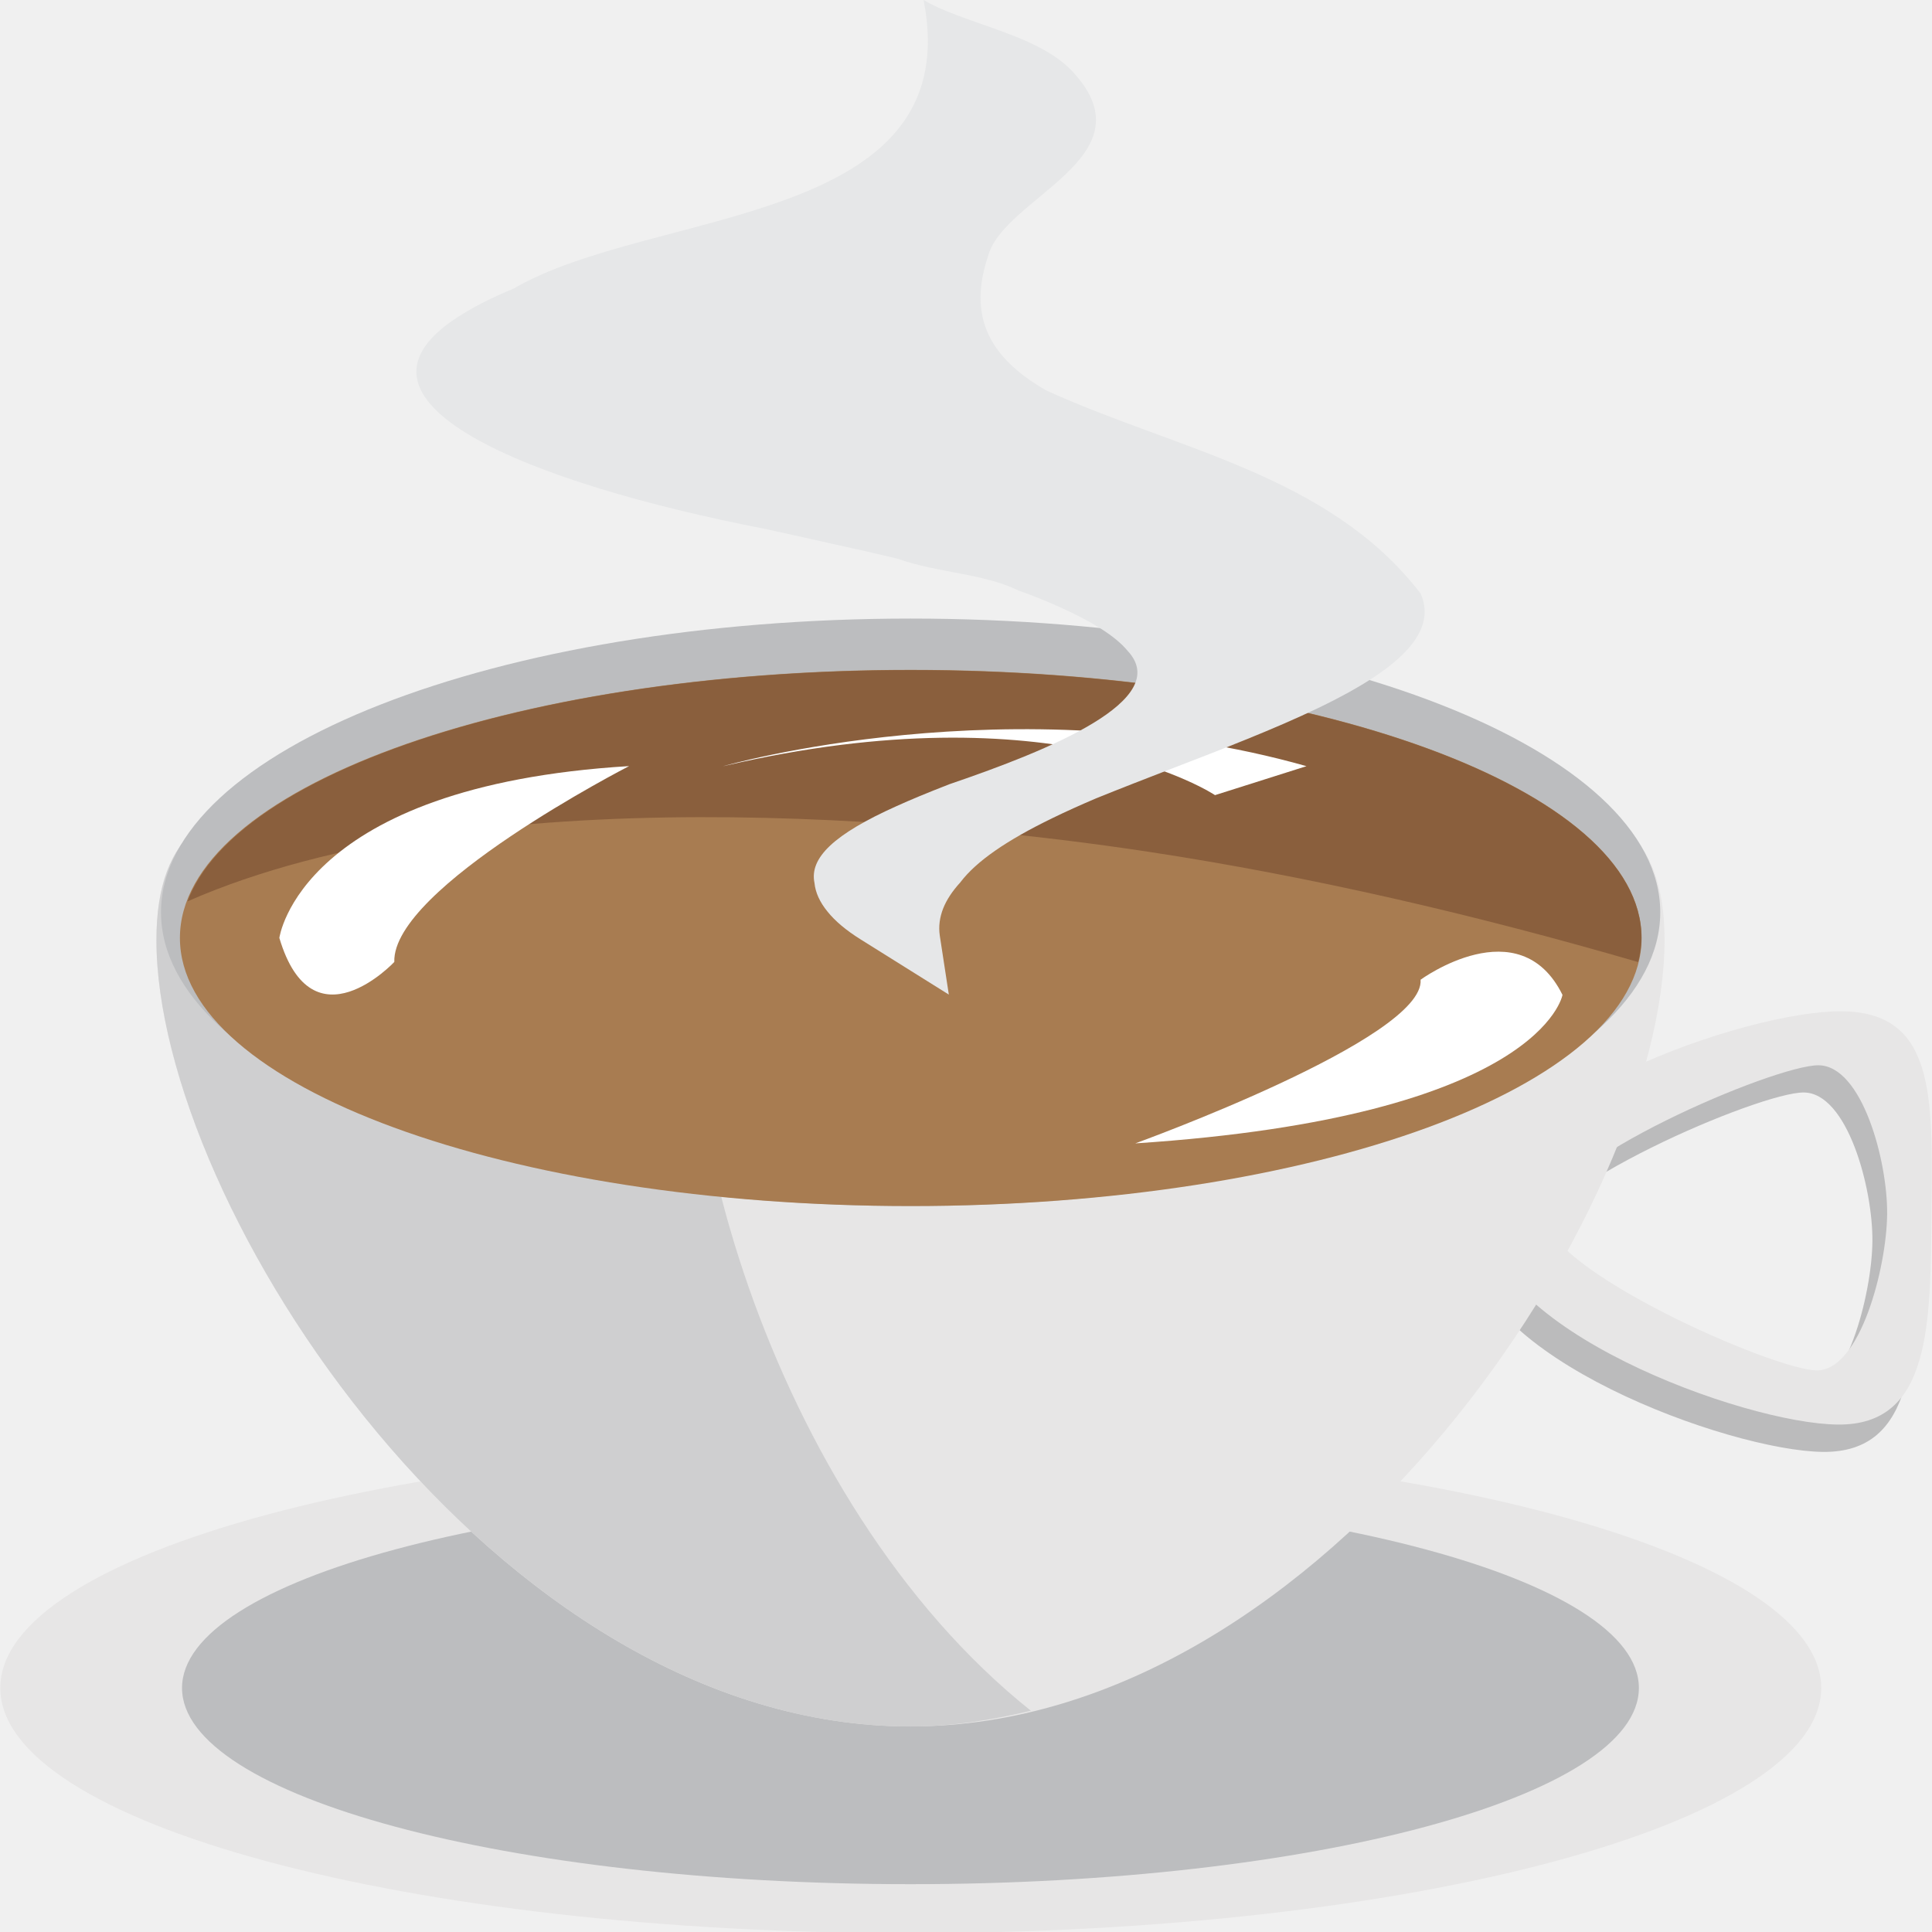
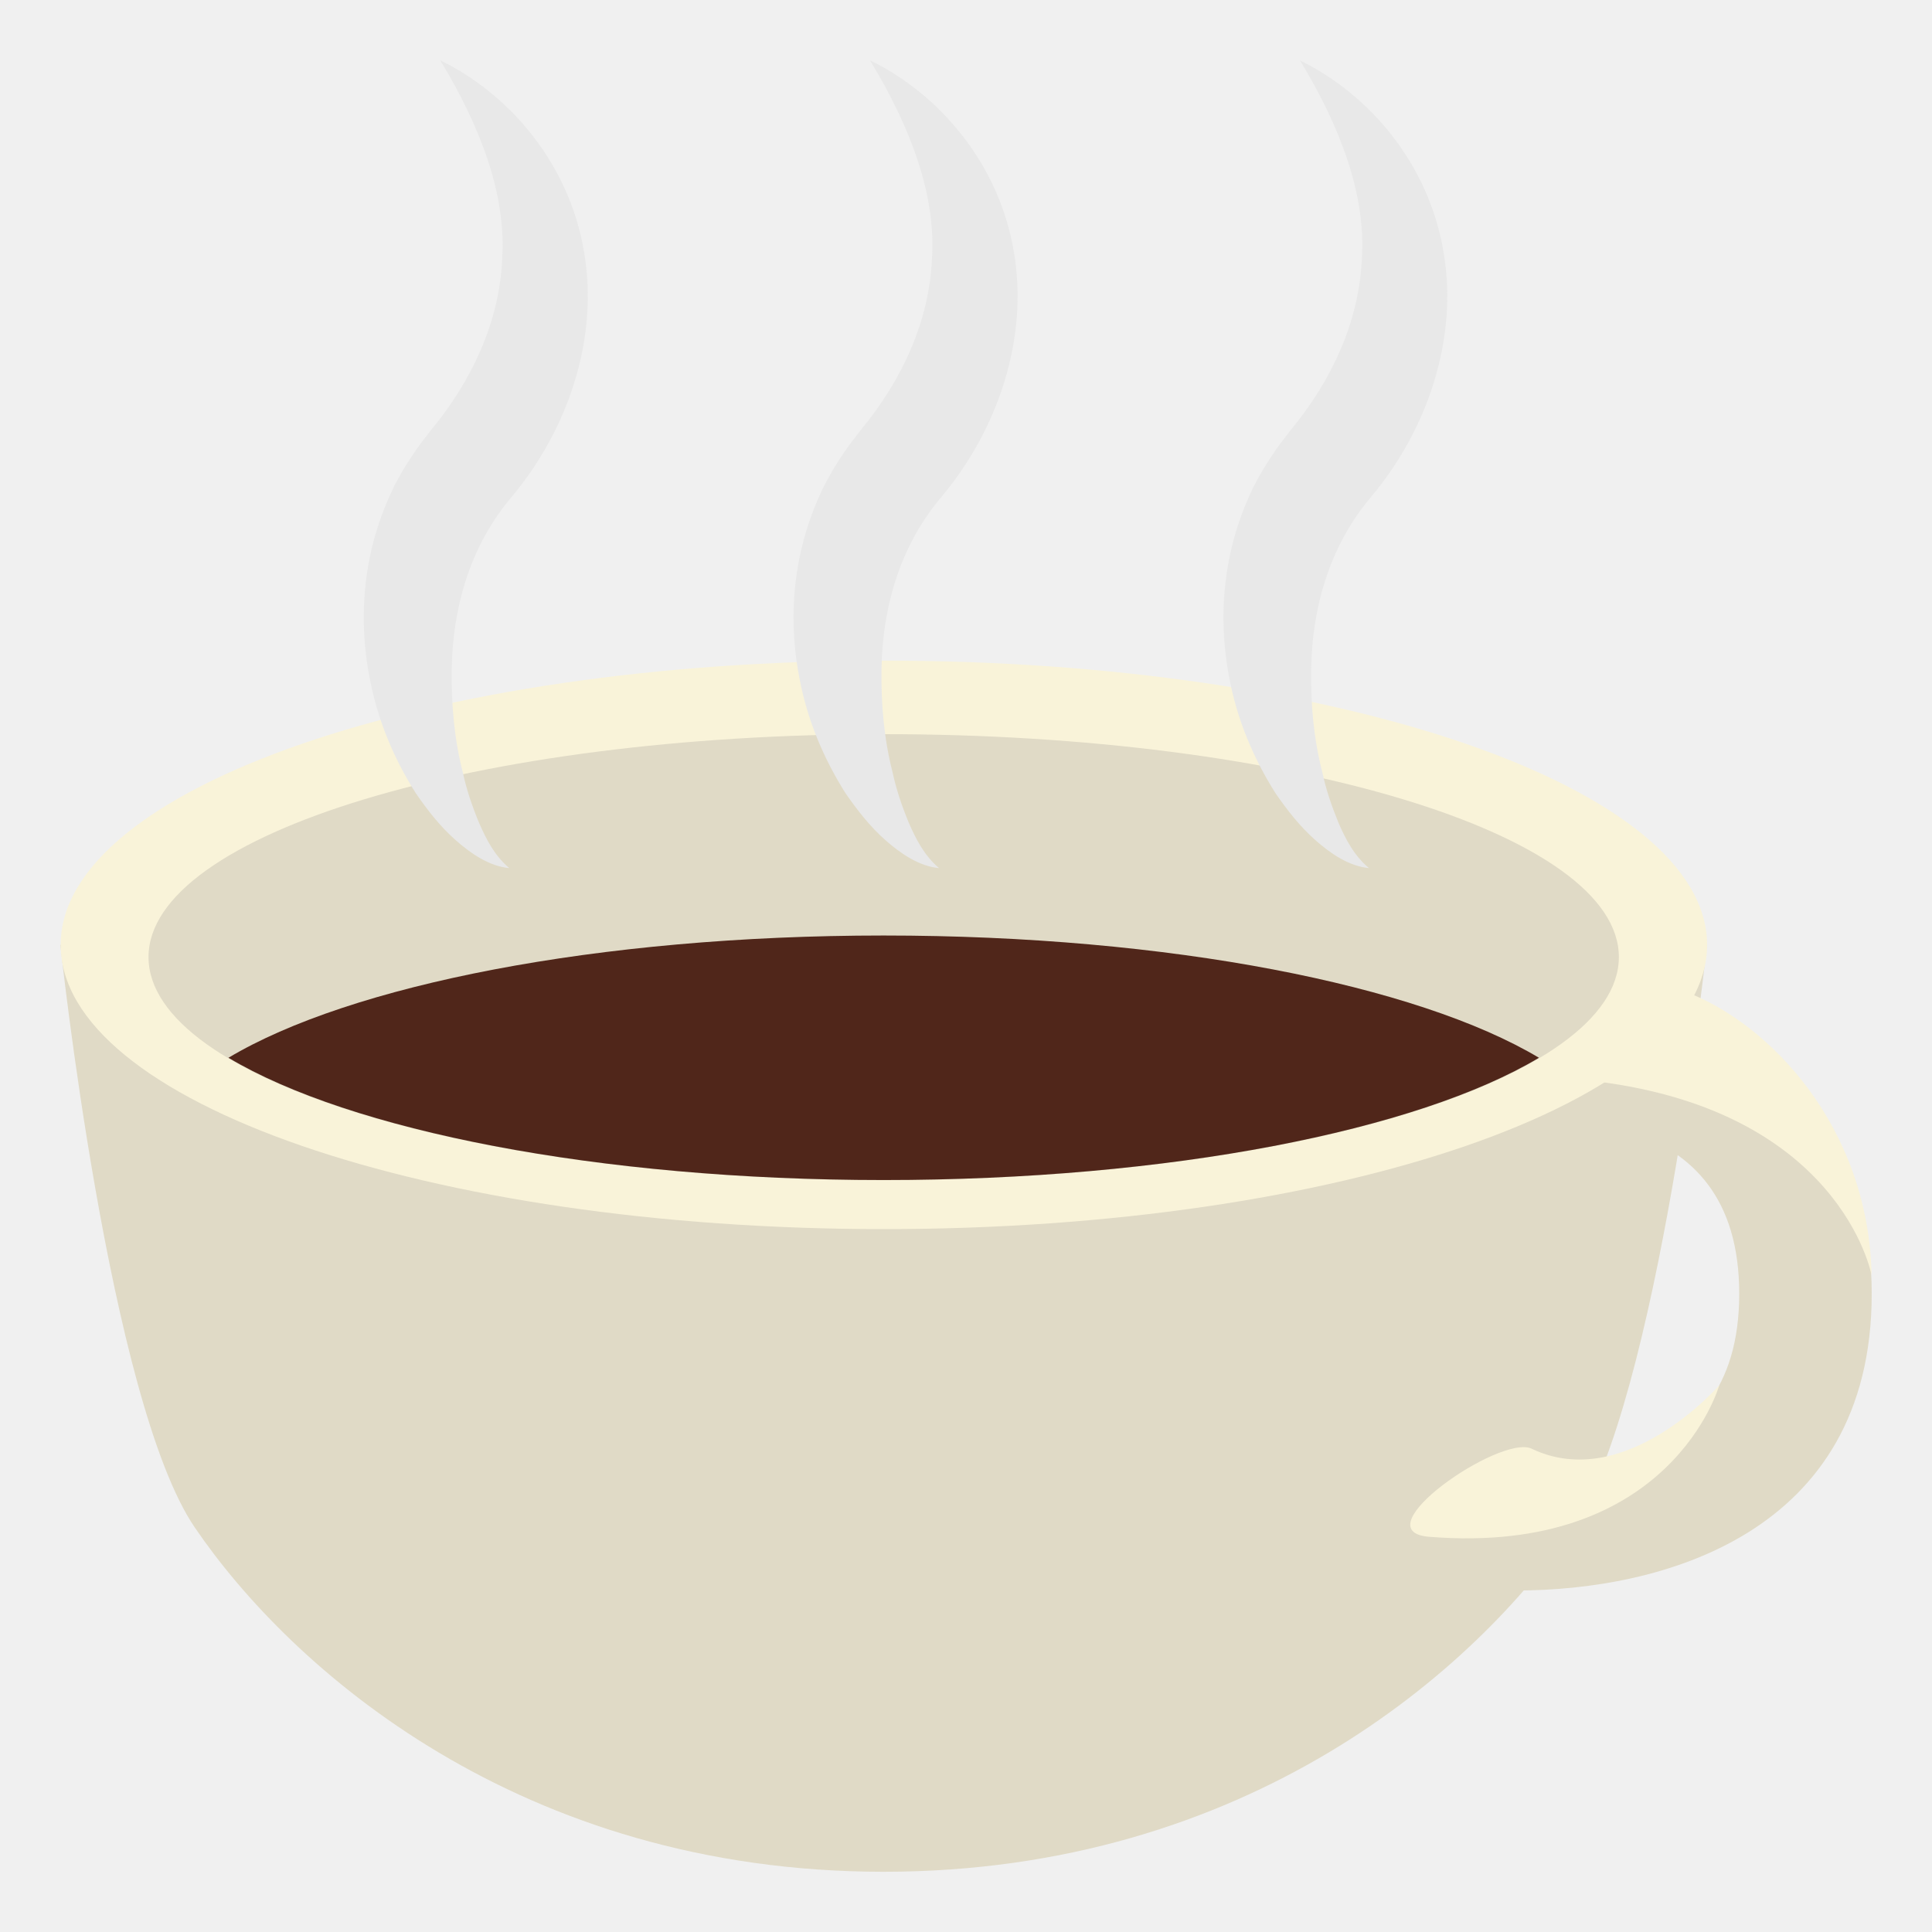
<svg xmlns="http://www.w3.org/2000/svg" viewBox="0 0 64 64" enable-background="new 0 0 64 64">
-   <path fill="#bbbbbc" d="m63.5 40.981c.035-3.776.117-6.548-2.975-6.579-3.1-.035-11.802 2.947-11.837 6.733-.035 3.779 8.604 6.93 11.7 6.961 3.092.032 3.073-3.322 3.112-7.115m-12.793.209c.023-1.769 7.608-5.02 9.05-5 1.44.015 2.284 3.165 2.269 4.926-.016 1.769-.895 5.192-2.335 5.181-1.445-.02-8.999-3.35-8.983-5.107" />
-   <path fill="#e7e6e6" d="m60.33 55.916c0 4.487-13.507 8.123-30.16 8.123-16.659 0-30.16-3.636-30.16-8.123 0-4.481 13.503-8.12 30.16-8.12 16.657 0 30.16 3.639 30.16 8.12" />
-   <path fill="#bcbdbf" d="m54.29 55.916c0 3.591-10.802 6.5-24.13 6.5s-24.13-2.909-24.13-6.5c0-3.584 10.806-6.494 24.13-6.494 13.327 0 24.13 2.91 24.13 6.494" />
-   <path fill="#e7e6e6" d="m55.14 31.14c0-8.78-11.176-2.819-24.98-2.819-13.8 0-24.98-5.959-24.98 2.819 0 8.768 11.181 26.05 24.98 26.05 13.804-.001 24.98-17.283 24.98-26.05" />
-   <path fill="#cfcfd0" d="m23.319 28.642c.074-.275.172-.486.261-.722-10.599-1.175-18.398-4.103-18.398 3.223 0 8.768 11.181 26.05 24.98 26.05 1.358 0 2.686-.211 3.986-.523-8.697-6.945-12.625-21.14-10.829-28.03" />
-   <path fill="#bcbdbf" d="m54.998 30.22c0 5.375-11.12 9.732-24.832 9.732-13.718 0-24.832-4.356-24.832-9.732 0-5.372 11.11-9.729 24.832-9.729 13.715.001 24.832 4.358 24.832 9.729" />
-   <path fill="#a87c51" d="m30.17 22.19c13.371 0 24.21 3.976 24.21 8.881s-10.837 8.881-24.21 8.881c-13.375 0-24.21-3.976-24.21-8.881s10.836-8.881 24.21-8.881" />
-   <path fill="#8a5f3d" d="m38.07 28.22c5.317.808 10.767 2.071 16.197 3.65.066-.266.109-.529.109-.796 0-4.903-10.841-8.877-24.21-8.877-12.238 0-22.332 3.334-23.954 7.661 9.585-4.206 24.997-2.684 31.859-1.638" />
-   <path fill="#e7e6e6" d="m63.984 40.08c.039-3.777.121-6.549-2.971-6.58-3.1-.033-11.801 2.947-11.84 6.734-.035 3.775 8.607 6.929 11.703 6.956 3.101.036 3.074-3.321 3.108-7.11m-12.788.209c.016-1.769 7.608-5.02 9.05-5 1.44.016 2.283 3.17 2.268 4.923-.015 1.772-.894 5.196-2.334 5.185-1.445-.02-8.998-3.35-8.983-5.107" />
-   <g fill="#fff">
-     <path d="m9.254 31.07c0 0 .664-5.03 11.586-5.692 0 0-7.858 4.03-7.778 6.488 0 .001-2.713 2.893-3.808-.796" />
-     <path d="m51.758 32.962c0 0-.71 4.03-14.15 4.914 0 0 9.599-3.47 9.451-5.422 0 0 3.274-2.395 4.703.508" />
-     <path d="m23.959 25.38c0 0 9.576-2.756 19.32 0l-3.03.96c0 .001-5.27-3.546-16.287-.96" />
+   <g fill="#e0dac6">
+     <path d="m56.55 31.3h-54.55c0 0 1.609 15.13 4.453 19.301 3.188 4.682 10.772 11.404 22.818 11.404 12.05 0 19.635-6.72 22.822-11.404 2.845-4.176 4.452-19.301 4.452-19.301" />
+     <path d="m50.19 33.896c-3.602 0-4.732 2.994-2.443 2.994 3.643 0 9.867-.383 9.867 5.969 0 6.349-6.225 5.968-9.867 5.968-2.289 0-1.105 3.86 2.496 3.86 4.715 0 11.76-1.825 11.76-9.828-.001-8-7.097-8.963-11.813-8.963" />
  </g>
-   <path fill="#e6e7e8" d="m47.05 19.649c-3.038-3.938-8.108-4.754-12.418-6.728-.41-.24-.781-.5-1.094-.789-.94-.867-1.358-2-.815-3.621.487-1.965 5.398-3.275 2.857-6.086-.219-.246-.48-.457-.781-.644-.89-.557-2.068-.886-3.087-1.273-.411-.153-.793-.317-1.117-.508 1.472 7.528-9 6.875-13.585 9.563-.621.253-1.16.523-1.612.794-4.903 2.92 2.292 5.682 9.958 7.166.503.113 1.01.223 1.519.336l.703.158c.352.078.71.158 1.07.238.355.082.714.164 1.069.248 1.367.484 2.842.484 4.02 1.058.48.171.938.355 1.351.542.543.244 1 .482 1.37.716.395.25.688.49.895.74 1.522 1.628-2.616 3.295-5.856 4.403l-.047.016c-.742.289-1.284.514-1.76.73-2.05.921-2.885 1.706-2.709 2.542.031.318.176.634.429.945.254.318.625.628 1.101.925l2.92 1.827-.3-1.958c-.043-.297-.004-.597.113-.896.113-.285.304-.576.57-.865l.008-.012c.523-.685 1.518-1.376 3.044-2.116.441-.215.918-.43 1.444-.654.801-.324 1.655-.656 2.483-.976 3.42-1.317 6.925-2.668 8.04-4.212.369-.511.475-1.048.222-1.609" />
+   <path fill="#f9f3d9" d="m56.55 31.3c0 5.2-12.207 9.416-27.27 9.416-15.06 0-27.27-4.216-27.27-9.416 0-5.201 12.211-9.416 27.27-9.416 15.07 0 27.27 4.215 27.27 9.416" />
+   <path fill="#e0dac6" d="m53.627 31.704c0 4.084-10.902 7.389-24.355 7.389-13.451 0-24.352-3.305-24.352-7.389 0-4.079 10.9-7.384 24.352-7.384 13.453 0 24.355 3.305 24.355 7.384" />
+   <path fill="#50261a" d="m50.98 35.04c-4.02-2.401-12.219-4.05-21.709-4.05-9.486 0-17.686 1.648-21.703 4.05 4.02 2.401 12.217 4.05 21.703 4.05 9.491 0 17.69-1.649 21.709-4.05" />
+   <g fill="#f9f3d9">
+     <path d="m55.846 32.858c-1.074-.404-5.686 2.685-3.404 2.916 8.538.86 9.558 6.477 9.558 6.477-.1-4.921-3.383-8.355-6.154-9.393" />
+     <path d="m50.744 47.991c-1.037-.498-5.688 2.729-3.404 2.917 8.03.648 9.613-5.02 9.613-5.02s-3.109 3.58-6.209 2.105" />
+   </g>
+   <g fill="#e8e8e8">
+     <path d="m14.587 2c2.308 1.126 4.275 3.432 4.761 6.348.502 2.908-.567 5.928-2.392 8.104-1.308 1.544-1.96 3.521-1.993 5.745-.014 1.101.078 2.257.367 3.384.122.573.312 1.128.54 1.677.237.544.508 1.081 1 1.499-.666-.062-1.275-.483-1.776-.926-.513-.453-.933-.992-1.32-1.555-.728-1.147-1.269-2.434-1.528-3.811-.269-1.373-.273-2.84.064-4.278.168-.716.424-1.42.753-2.093.178-.331.348-.647.585-.99.261-.397.372-.52.637-.866 1.35-1.633 2.264-3.586 2.352-5.681.13-2.108-.71-4.345-2.054-6.557" />
+     <path d="m28.825 2c2.307 1.126 4.275 3.432 4.761 6.348.501 2.91-.568 5.93-2.393 8.104-1.308 1.544-1.96 3.521-1.993 5.745-.014 1.101.078 2.257.367 3.384.122.573.313 1.128.539 1.677.238.544.511 1.081 1 1.499-.665-.062-1.272-.483-1.776-.926-.513-.453-.93-.992-1.32-1.553-.727-1.149-1.27-2.436-1.527-3.813-.27-1.373-.274-2.84.064-4.278.168-.716.422-1.42.752-2.093.178-.331.348-.646.584-.99.262-.397.373-.52.637-.866 1.351-1.633 2.264-3.586 2.353-5.681.133-2.108-.708-4.345-2.053-6.557" />
+     <path d="m43.06 2c2.308 1.126 4.273 3.432 4.759 6.348.502 2.91-.567 5.93-2.393 8.104-1.308 1.544-1.957 3.521-1.994 5.745-.014 1.101.08 2.257.371 3.384.121.573.312 1.128.537 1.677.239.544.51 1.081 1.01 1.499-.666-.062-1.276-.483-1.776-.926-.513-.453-.933-.992-1.32-1.553-.729-1.149-1.271-2.436-1.531-3.813-.266-1.373-.272-2.84.065-4.275.167-.719.422-1.423.752-2.096.179-.331.348-.646.587-.99.26-.396.371-.52.637-.866 1.347-1.633 2.262-3.586 2.35-5.681.132-2.108-.707-4.345-2.051-6.557" />
+   </g>
</svg>
